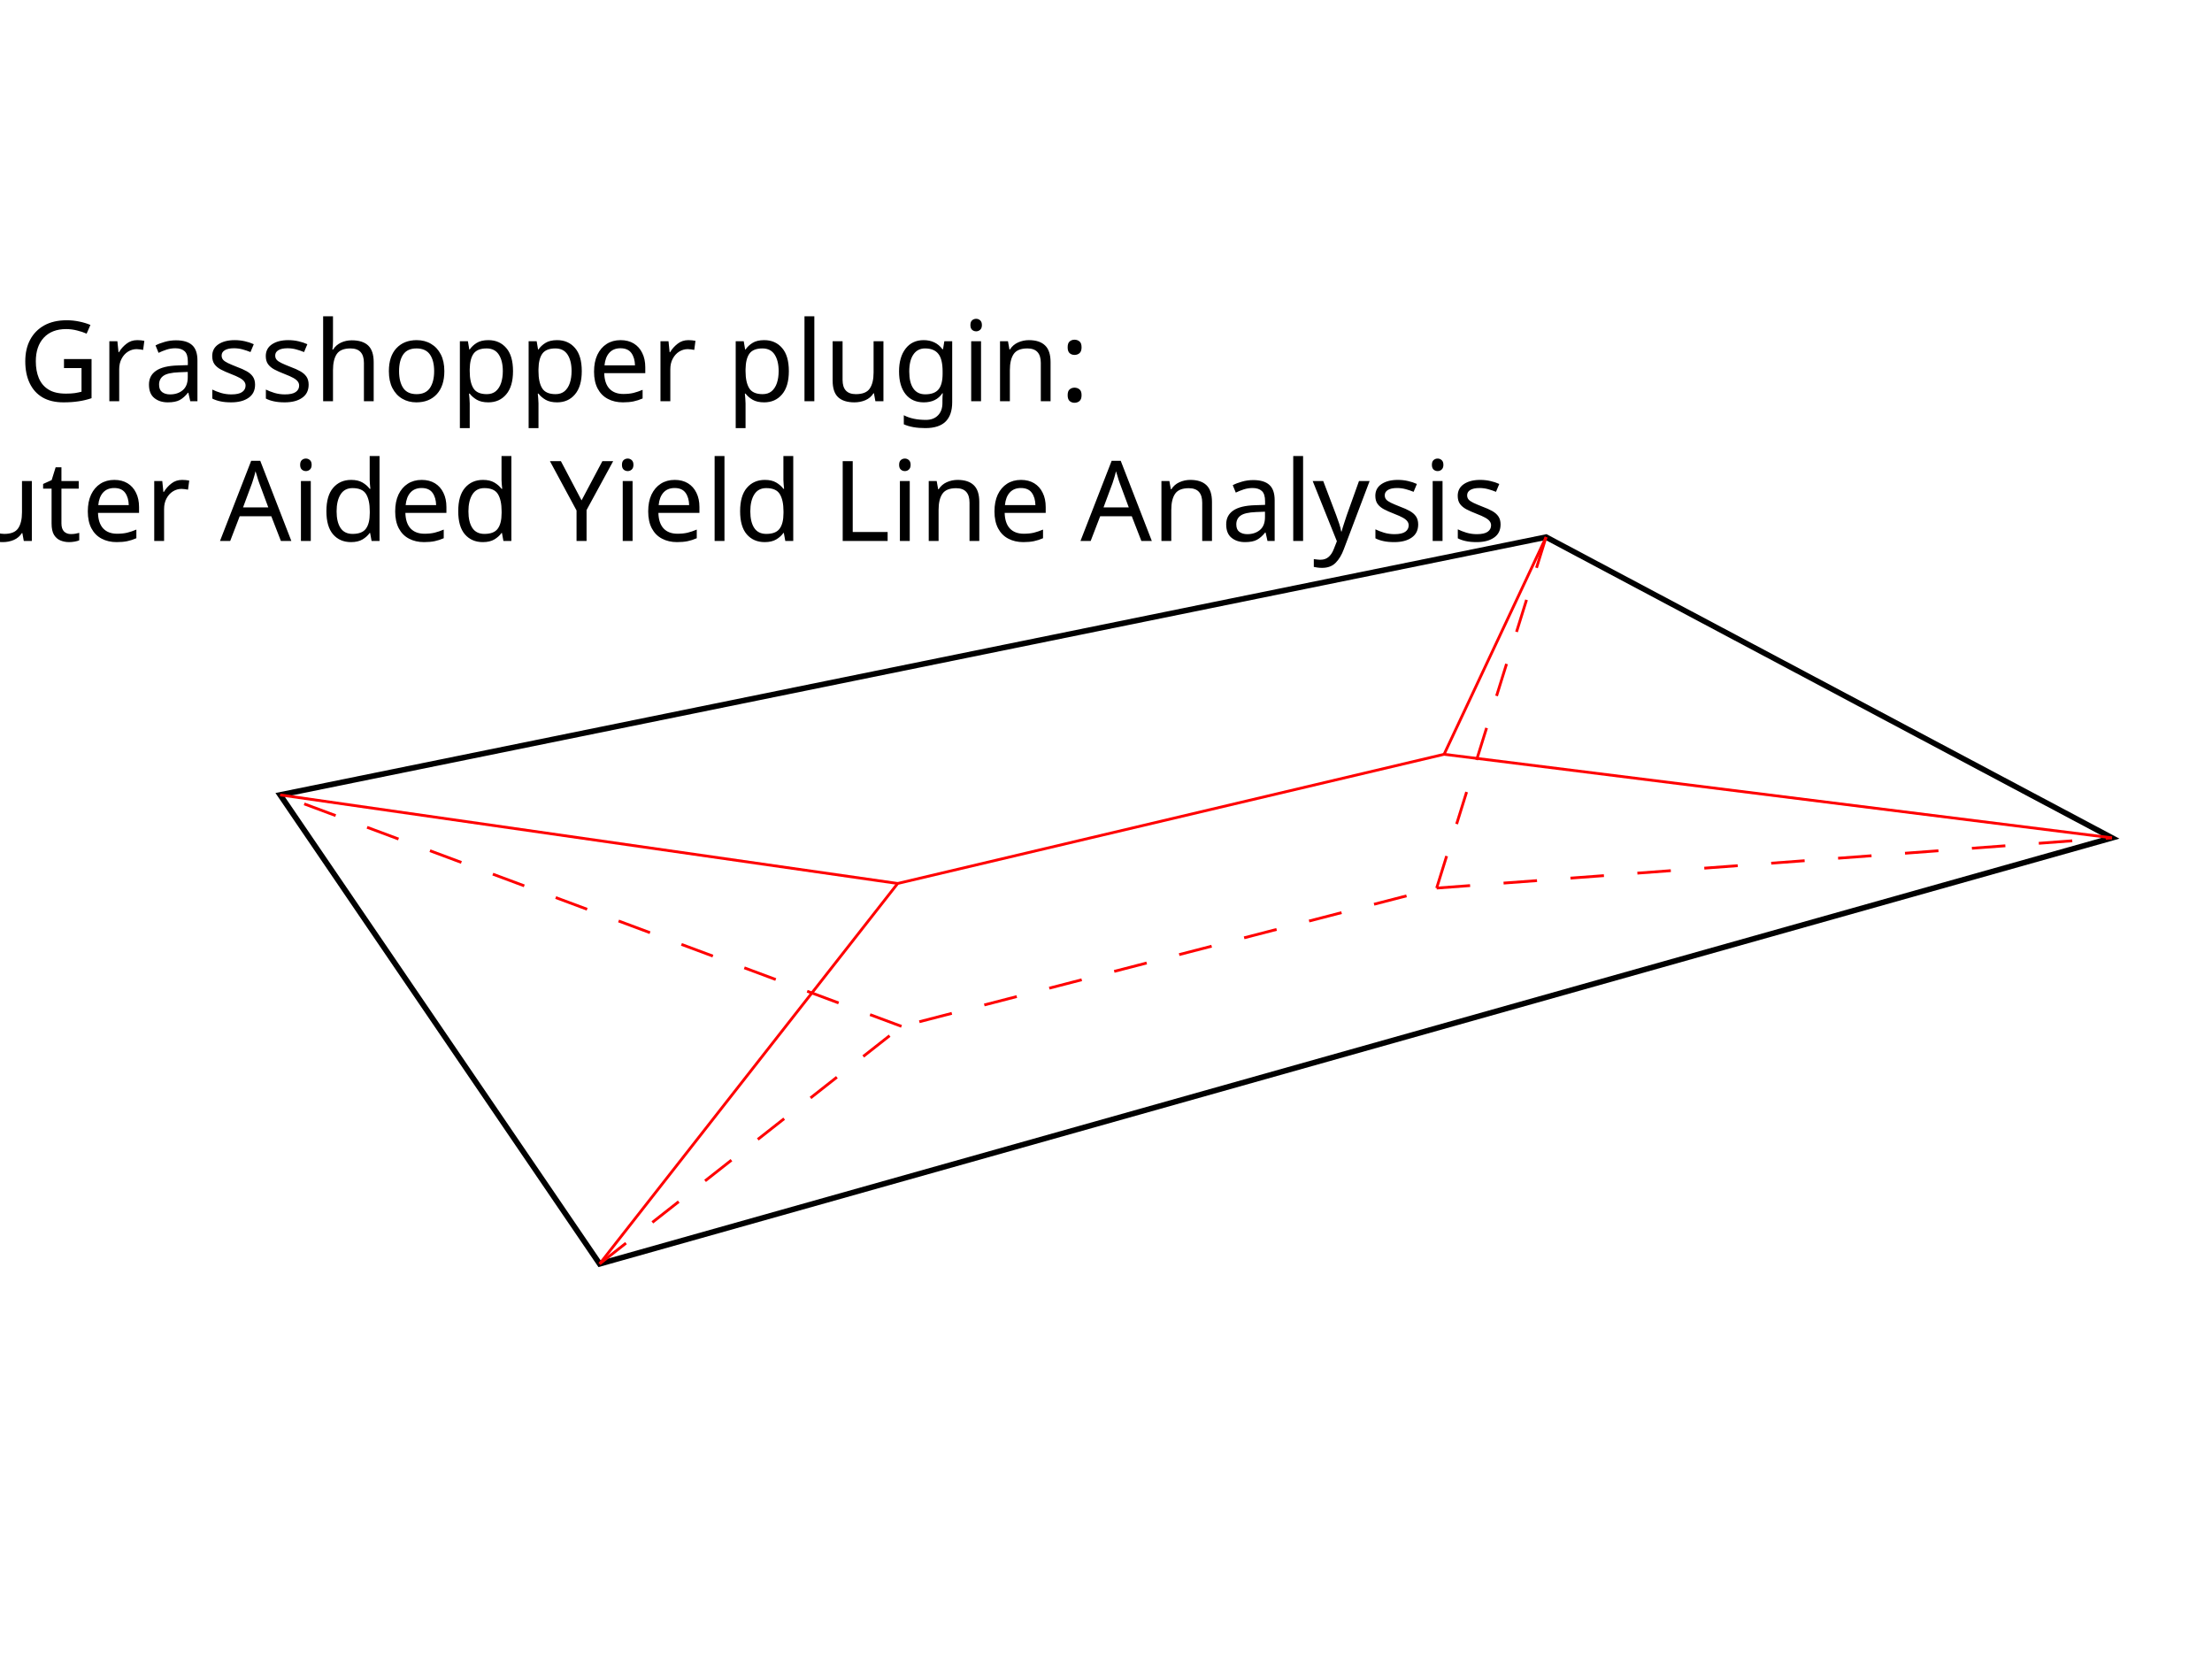
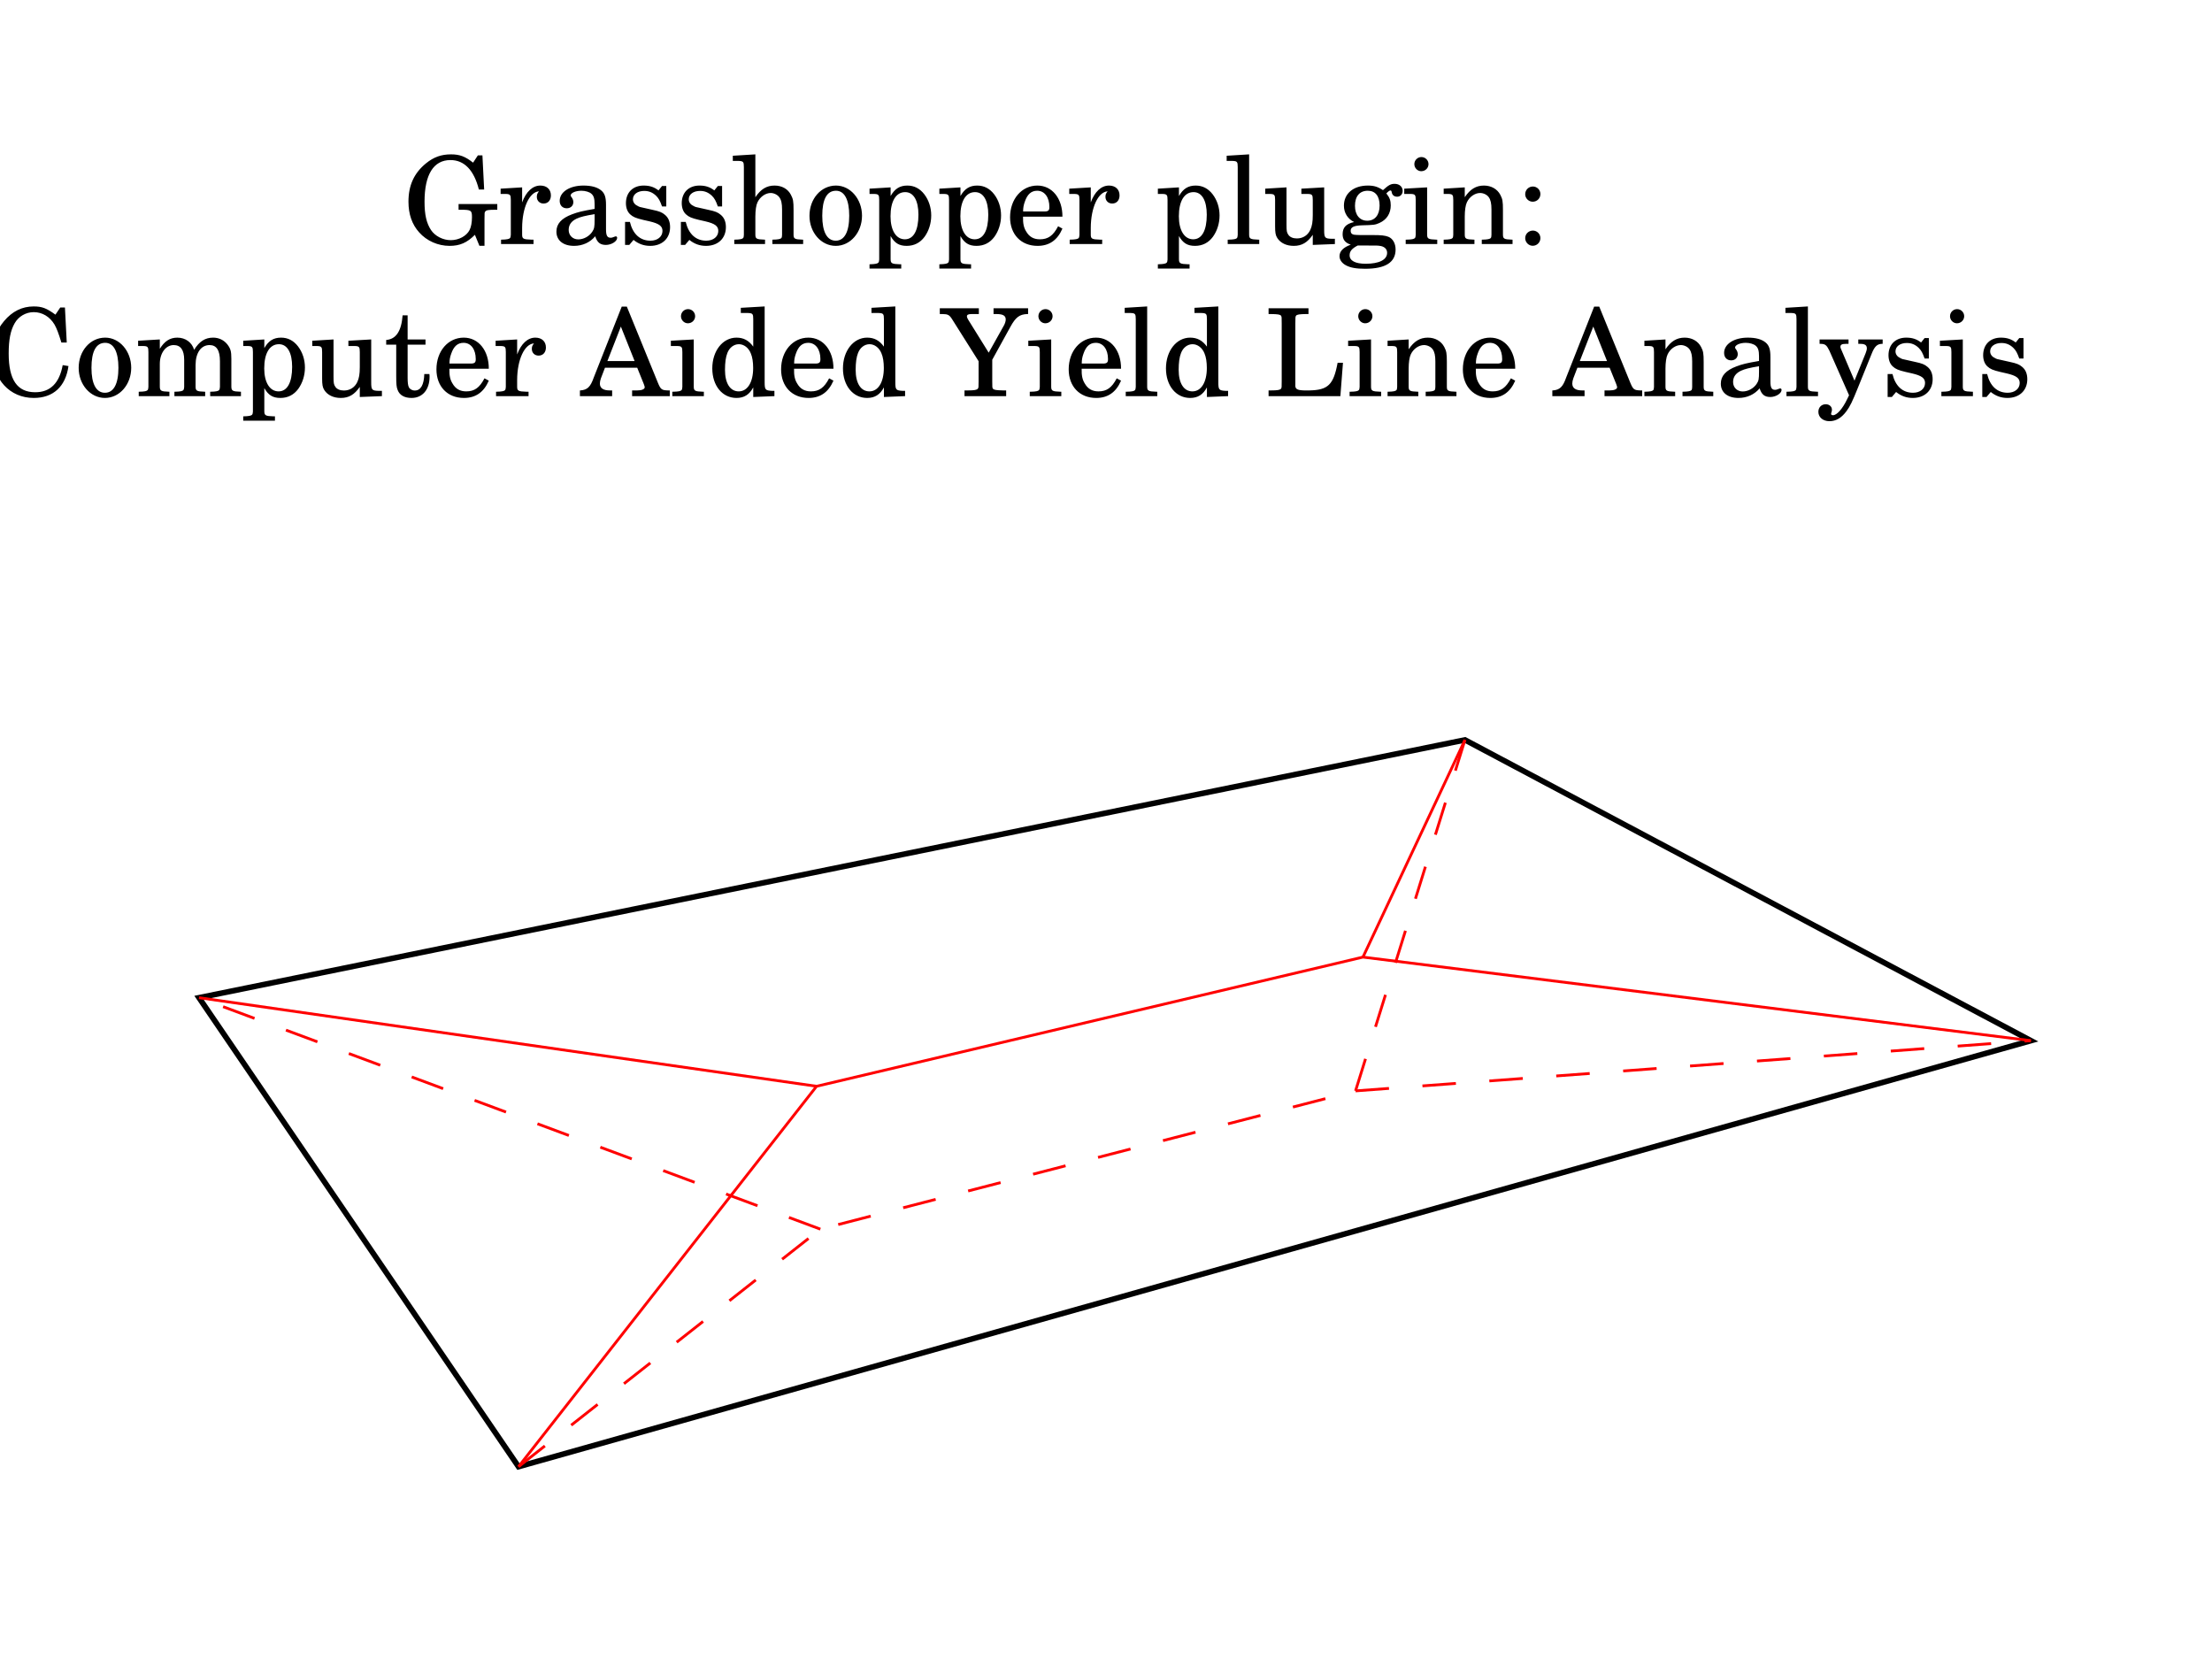
<svg xmlns="http://www.w3.org/2000/svg" width="400pt" height="300pt" viewBox="0 0 400 300" overflow="visible" version="1.1" id="svg18" style="overflow:visible">
  <defs id="defs22" />
-   <path d="M 108.433,228.548 381.917,151.51 279.582,97.125 50.658,143.747 Z" id="path2" style="fill-opacity:0;stroke:#000000;stroke-width:1.011;stroke-miterlimit:4;stroke-dasharray:none" />
-   <path d="m 108.433,228.548 53.897,-68.789 98.808,-23.358 120.779,15.108" id="path4" style="fill-opacity:0;stroke:#ff0000;stroke-width:0.505;stroke-miterlimit:4;stroke-dasharray:none" />
-   <path d="m 259.793,160.592 122.124,-9.082" id="path6" style="fill-opacity:0;stroke:#ff0000;stroke-width:0.505;stroke-miterlimit:4;stroke-dasharray:6.066, 6.066;stroke-dashoffset:0" />
-   <path d="M 163.018,185.597 50.658,143.747" id="path8" style="fill-opacity:0;stroke:#ff0000;stroke-width:0.505;stroke-miterlimit:4;stroke-dasharray:6.066, 6.066;stroke-dashoffset:0" />
-   <path d="M 259.793,160.592 279.582,97.125" id="path10" style="fill-opacity:0;stroke:#ff0000;stroke-width:0.505;stroke-miterlimit:4;stroke-dasharray:6.066, 6.066;stroke-dashoffset:0" />
-   <path d="m 108.433,228.548 54.586,-42.952 96.775,-25.005" id="path12" style="fill-opacity:0;stroke:#ff0000;stroke-width:0.506;stroke-miterlimit:4;stroke-dasharray:6.066,6.066;stroke-dashoffset:0" />
-   <path d="M 261.138,136.402 279.582,97.125" id="path14" style="fill-opacity:0;stroke:#ff0000;stroke-width:0.505;stroke-miterlimit:4;stroke-dasharray:none" />
-   <path d="M 162.33,159.76 50.658,143.747" id="path16" style="fill-opacity:0;stroke:#ff0000;stroke-width:0.505;stroke-miterlimit:4;stroke-dasharray:none" />
+   <path d="M 93.763,265.222 367.248,188.184 264.913,133.799 35.989,180.42 Z" id="path2" style="fill-opacity:0;stroke:#000000;stroke-width:1.011;stroke-miterlimit:4;stroke-dasharray:none" />
+   <path d="M 93.763,265.222 147.661,196.433 246.469,173.075 367.248,188.184" id="path4" style="fill-opacity:0;stroke:#ff0000;stroke-width:0.505;stroke-miterlimit:4;stroke-dasharray:none" />
+   <path d="M 245.124,197.266 367.248,188.184" id="path6" style="fill-opacity:0;stroke:#ff0000;stroke-width:0.505;stroke-miterlimit:4;stroke-dasharray:6.066, 6.066;stroke-dashoffset:0" />
+   <path d="M 148.349,222.27 35.989,180.42" id="path8" style="fill-opacity:0;stroke:#ff0000;stroke-width:0.505;stroke-miterlimit:4;stroke-dasharray:6.066, 6.066;stroke-dashoffset:0" />
+   <path d="m 245.124,197.266 19.789,-63.467" id="path10" style="fill-opacity:0;stroke:#ff0000;stroke-width:0.505;stroke-miterlimit:4;stroke-dasharray:6.066, 6.066;stroke-dashoffset:0" />
+   <path d="m 93.763,265.222 54.586,-42.952 96.775,-25.005" id="path12" style="fill-opacity:0;stroke:#ff0000;stroke-width:0.506;stroke-miterlimit:4;stroke-dasharray:6.066, 6.066;stroke-dashoffset:0" />
+   <path d="m 246.469,173.075 18.444,-39.277" id="path14" style="fill-opacity:0;stroke:#ff0000;stroke-width:0.505;stroke-miterlimit:4;stroke-dasharray:none" />
+   <path d="M 147.661,196.433 35.989,180.42" id="path16" style="fill-opacity:0;stroke:#ff0000;stroke-width:0.505;stroke-miterlimit:4;stroke-dasharray:none" />
  <g id="layer1" transform="translate(0,-312)">
-     <text xml:space="preserve" style="font-style:normal;font-variant:normal;font-weight:normal;font-stretch:normal;font-size:20.219px;line-height:1.25;font-family:Gabriola;-inkscape-font-specification:'Gabriola, Normal';font-variant-ligatures:normal;font-variant-caps:normal;font-variant-numeric:normal;font-feature-settings:normal;text-align:center;letter-spacing:0px;word-spacing:0px;writing-mode:lr-tb;text-anchor:middle;fill:#000000;fill-opacity:1;stroke:none;stroke-width:0.505" x="118.583" y="384.555" id="text837">
-       <tspan id="tspan839" x="118.583" y="384.555" style="stroke-width:0.505">Grasshopper plugin:</tspan>
-       <tspan id="tspan841" x="118.583" y="409.829" style="stroke-width:0.505">Computer Aided Yield Line Analysis</tspan>
+     <text xml:space="preserve" style="font-style:normal;font-variant:normal;font-weight:normal;font-stretch:normal;font-size:22px;line-height:1.25;font-family:'Century Schoolbook';-inkscape-font-specification:'Century Schoolbook, Normal';font-variant-ligatures:normal;font-variant-caps:normal;font-variant-numeric:normal;font-feature-settings:normal;text-align:center;letter-spacing:0px;word-spacing:0px;writing-mode:lr-tb;text-anchor:middle;fill:#000000;fill-opacity:1;stroke:none;stroke-width:0.505" x="197.89" y="356.133" id="text837">
+       <tspan id="tspan839" x="197.89" y="356.133" style="font-style:normal;font-variant:normal;font-weight:normal;font-stretch:normal;font-size:22px;font-family:'Century Schoolbook';-inkscape-font-specification:'Century Schoolbook, Normal';font-variant-ligatures:normal;font-variant-caps:normal;font-variant-numeric:normal;font-feature-settings:normal;text-align:center;writing-mode:lr-tb;text-anchor:middle;stroke-width:0.505">Grasshopper plugin:</tspan>
+       <tspan id="tspan841" x="197.89" y="383.633" style="font-style:normal;font-variant:normal;font-weight:normal;font-stretch:normal;font-size:22px;font-family:'Century Schoolbook';-inkscape-font-specification:'Century Schoolbook, Normal';font-variant-ligatures:normal;font-variant-caps:normal;font-variant-numeric:normal;font-feature-settings:normal;text-align:center;writing-mode:lr-tb;text-anchor:middle;stroke-width:0.505">Computer Aided Yield Line Analysis</tspan>
    </text>
  </g>
</svg>
